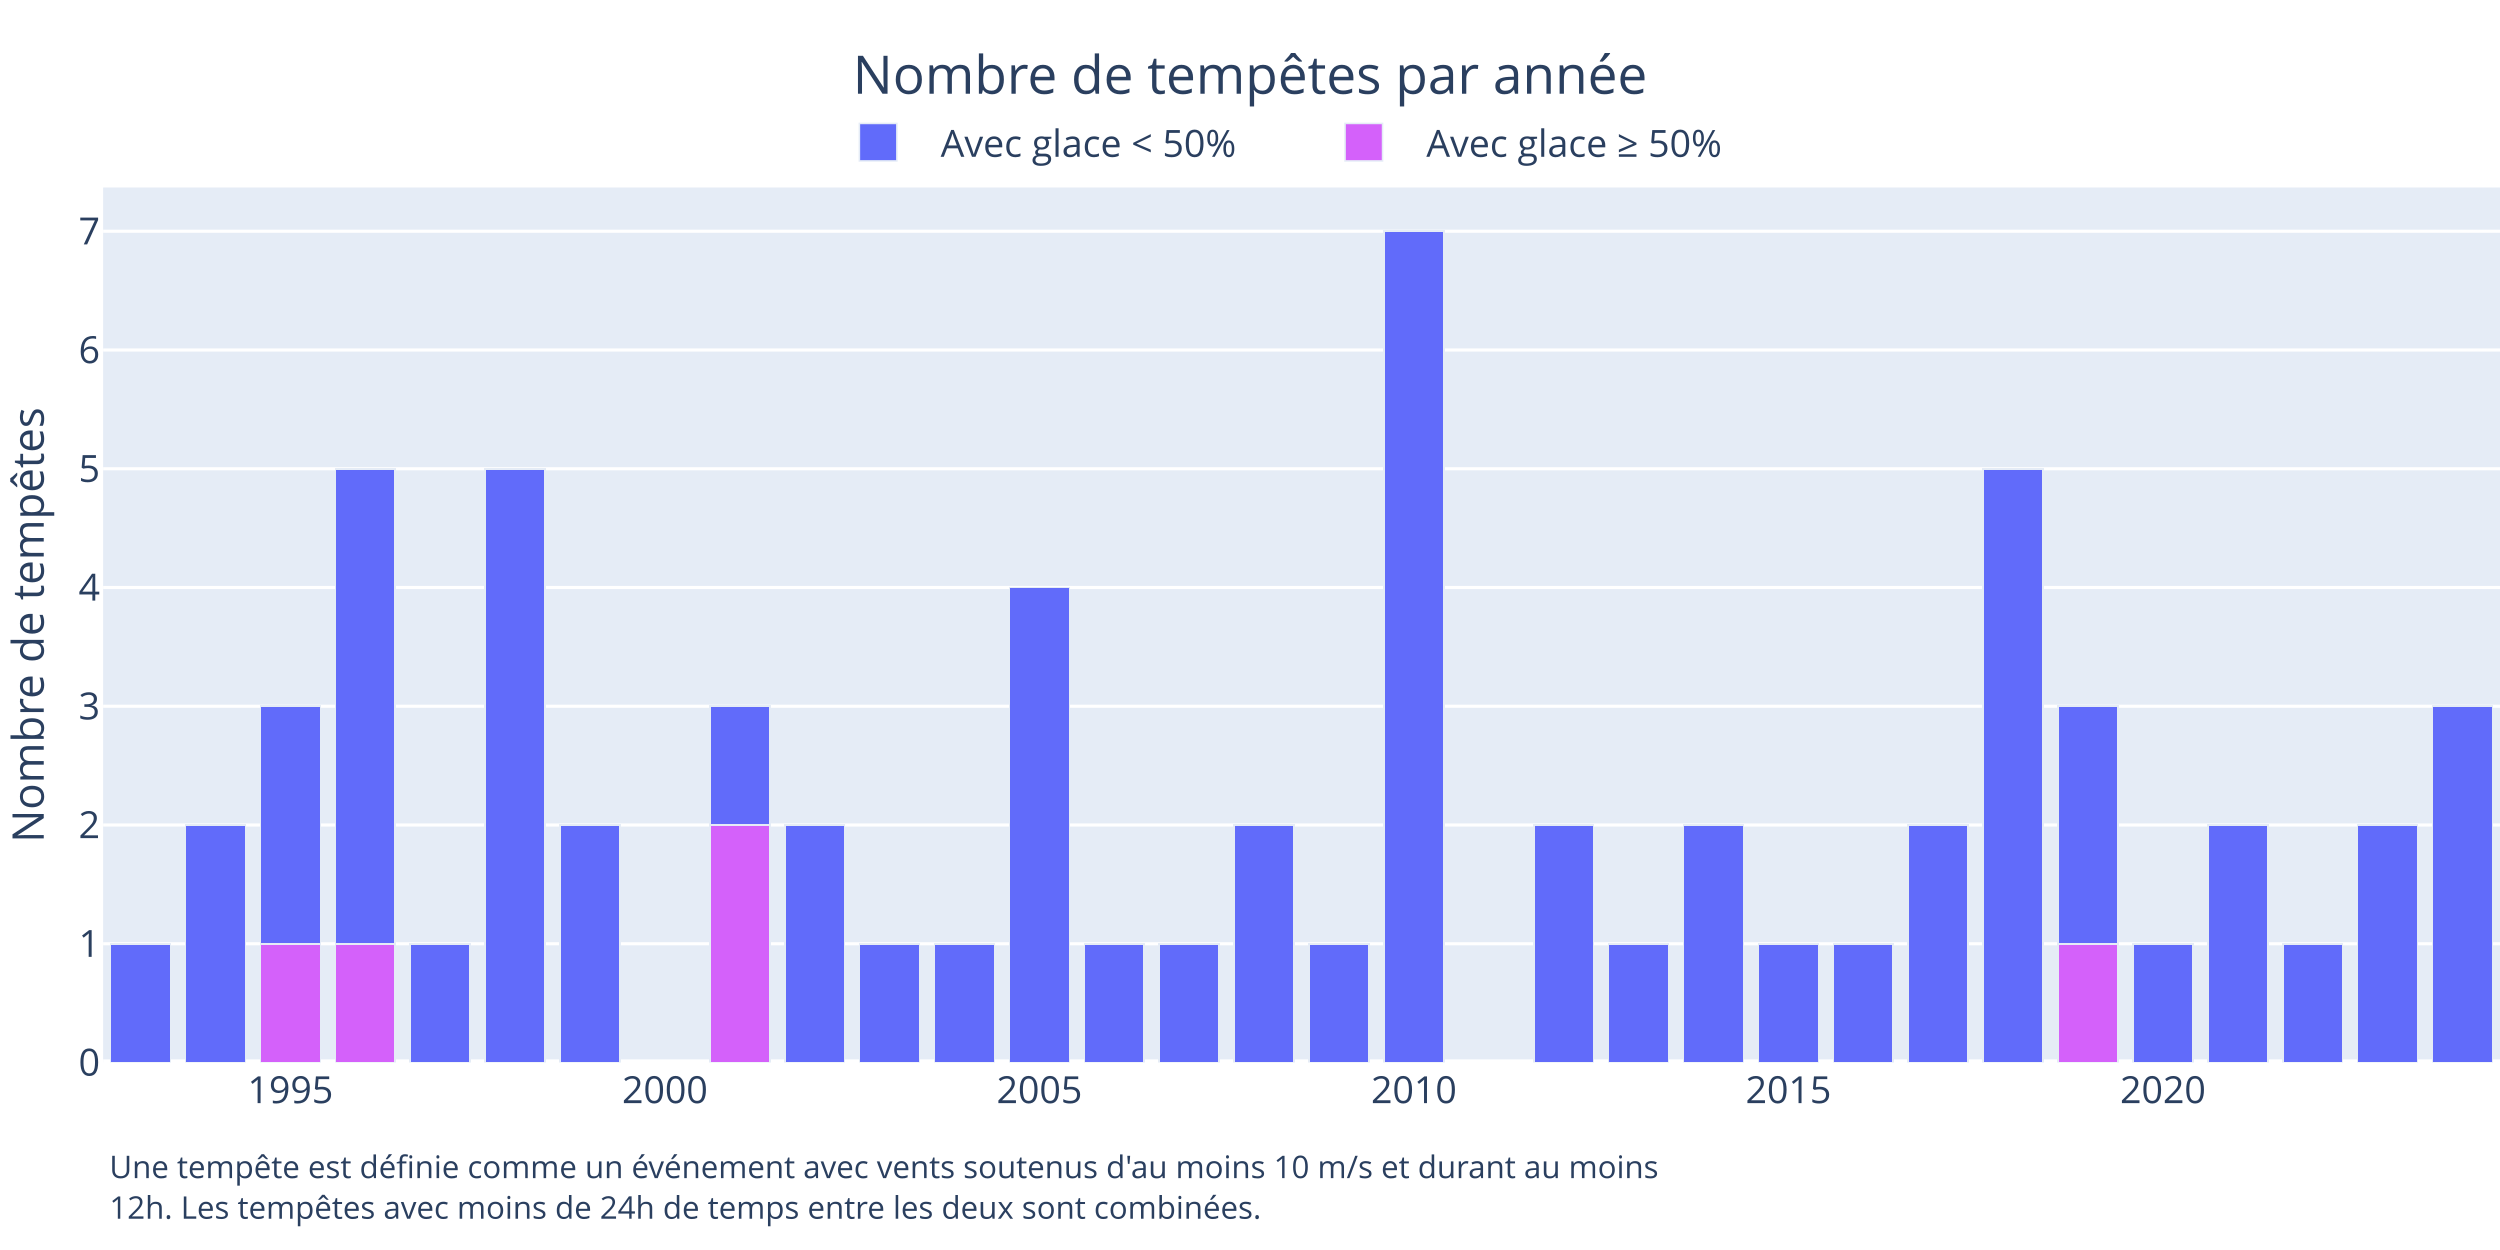
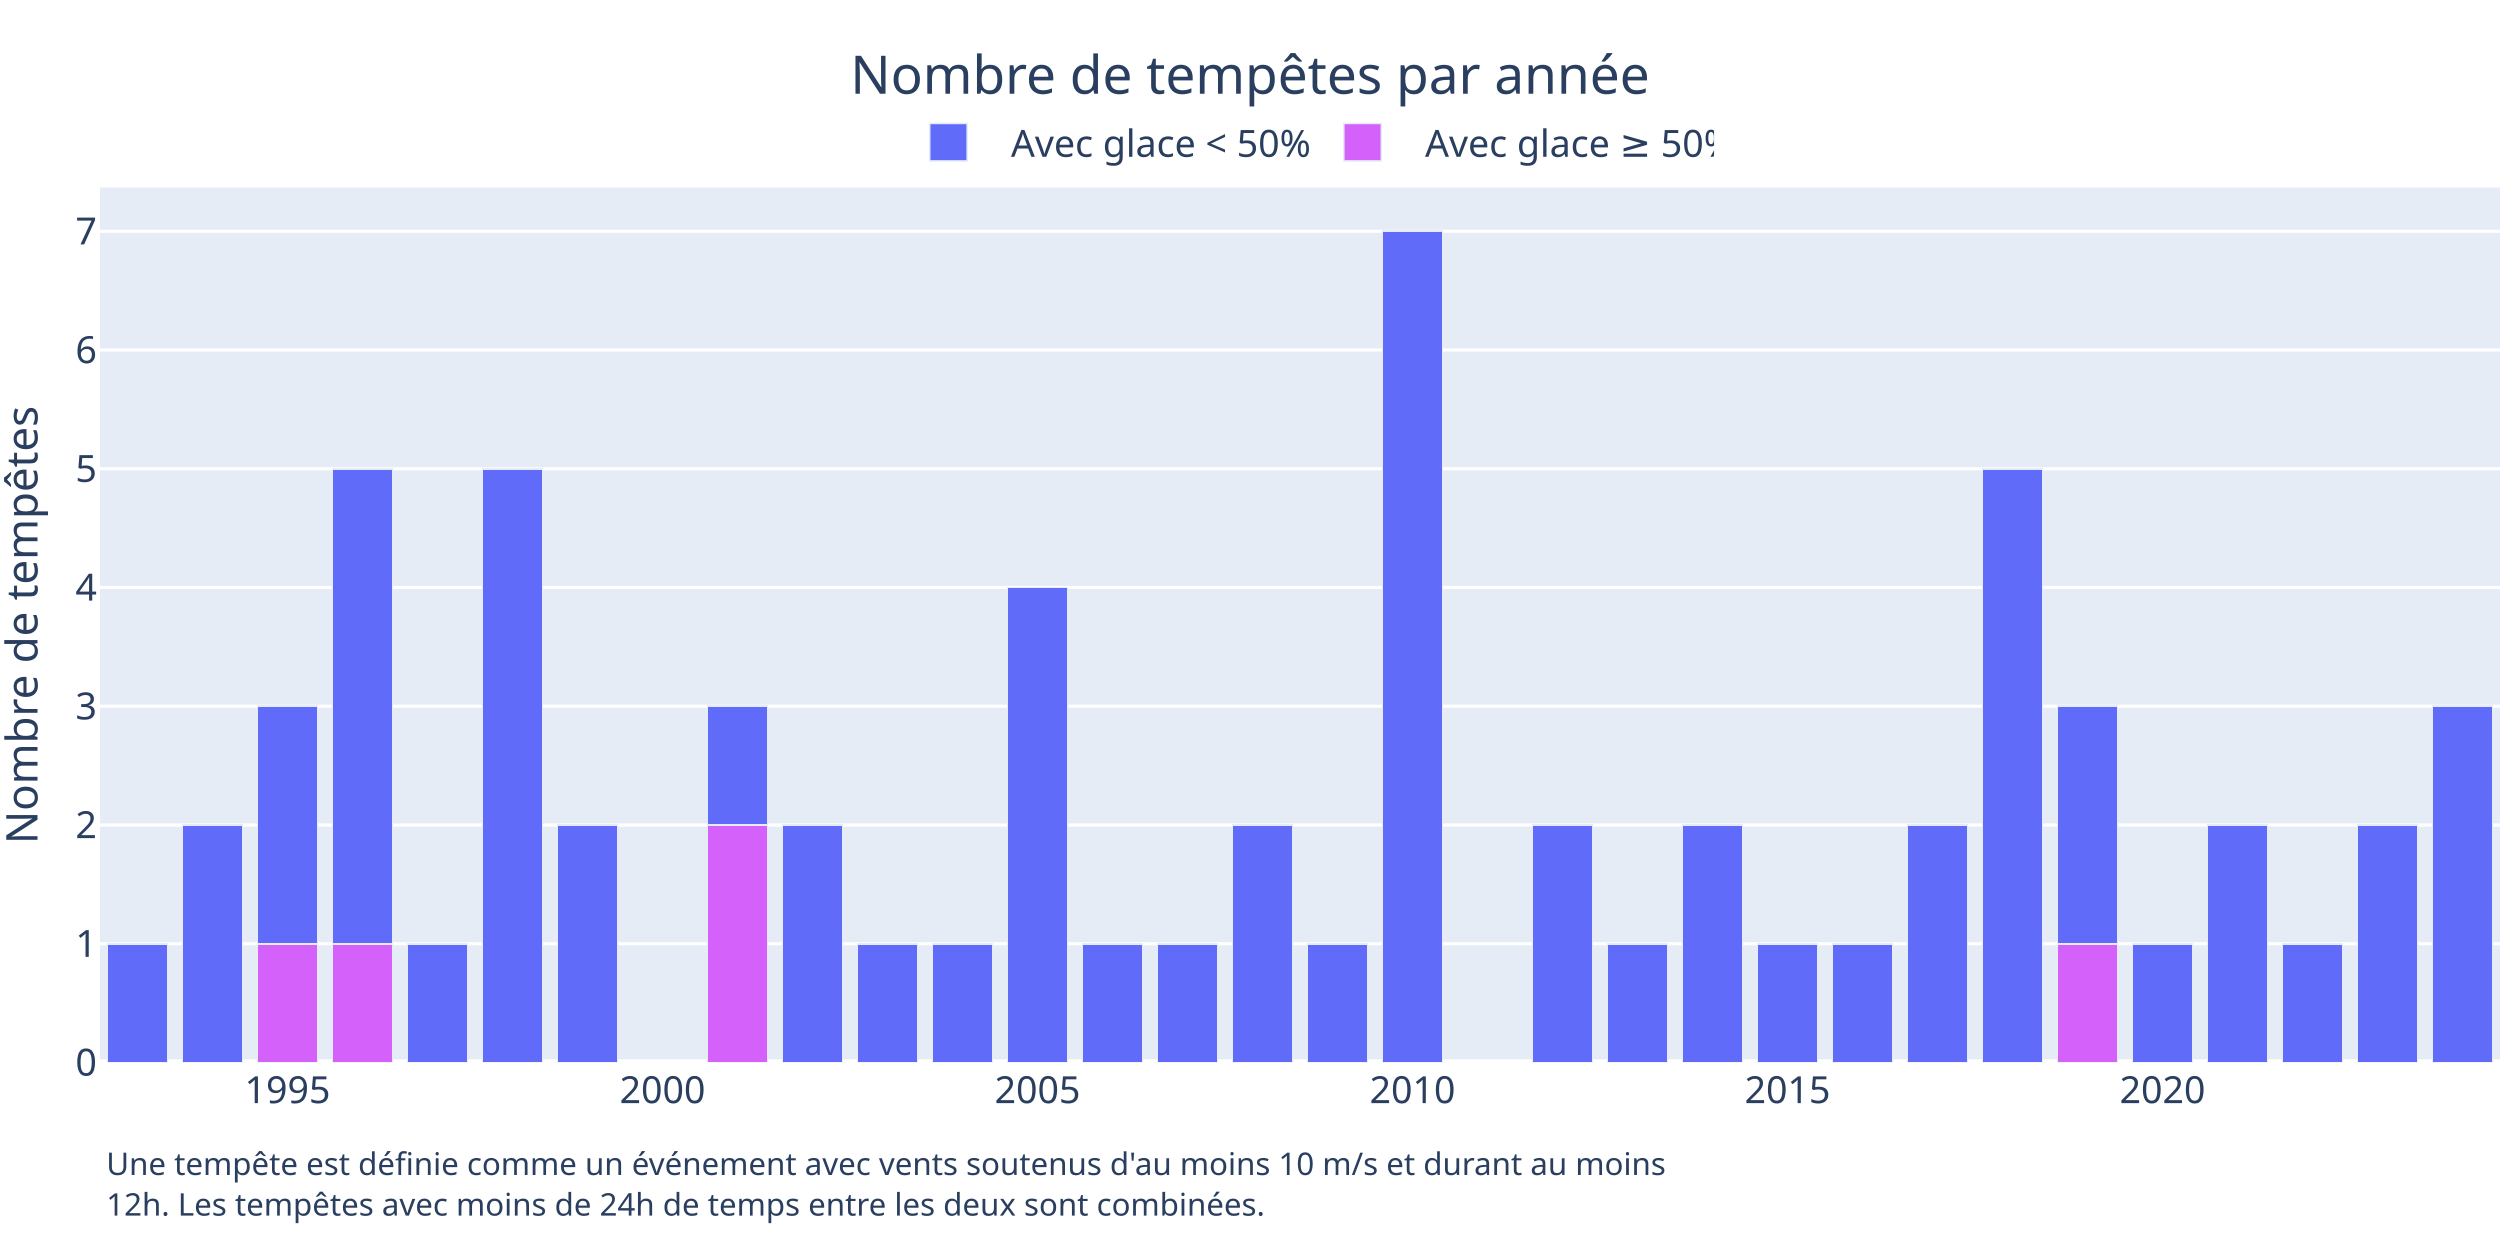
<svg xmlns="http://www.w3.org/2000/svg" class="main-svg" width="800" height="400" style="" viewBox="0 0 800 400">
  <rect x="0" y="0" width="800" height="400" style="fill: rgb(255, 255, 255); fill-opacity: 1;" />
-   <defs id="defs-7ff883">
+   <defs id="defs-2906d4">
    <g class="clips">
-       <clipPath id="clip7ff883xyplot" class="plotclip">
-         <rect width="767" height="280" />
+       <clipPath id="clip2906d4xyplot" class="plotclip">
+         <rect width="768" height="280" />
      </clipPath>
-       <clipPath class="axesclip" id="clip7ff883x">
-         <rect x="33" y="0" width="767" height="400" />
+       <clipPath class="axesclip" id="clip2906d4x">
+         <rect x="32" y="0" width="768" height="400" />
      </clipPath>
-       <clipPath class="axesclip" id="clip7ff883y">
+       <clipPath class="axesclip" id="clip2906d4y">
        <rect x="0" y="60" width="800" height="280" />
      </clipPath>
-       <clipPath class="axesclip" id="clip7ff883xy">
-         <rect x="33" y="60" width="767" height="280" />
+       <clipPath class="axesclip" id="clip2906d4xy">
+         <rect x="32" y="60" width="768" height="280" />
      </clipPath>
    </g>
    <g class="gradients" />
    <g class="patterns" />
  </defs>
  <g class="bglayer">
-     <rect class="bg" x="33" y="60" width="767" height="280" style="fill: rgb(229, 236, 246); fill-opacity: 1; stroke-width: 0;" />
+     <rect class="bg" x="32" y="60" width="768" height="280" style="fill: rgb(229, 236, 246); fill-opacity: 1; stroke-width: 0;" />
  </g>
  <g class="layer-below">
    <g class="imagelayer" />
    <g class="shapelayer" />
  </g>
  <g class="cartesianlayer">
    <g class="subplot xy">
      <g class="layer-subplot">
        <g class="shapelayer" />
        <g class="imagelayer" />
      </g>
      <g class="minor-gridlayer">
        <g class="x" />
        <g class="y" />
      </g>
      <g class="gridlayer">
        <g class="x" />
        <g class="y">
-           <path class="ygrid crisp" transform="translate(0,302)" d="M33,0h767" style="stroke: rgb(255, 255, 255); stroke-opacity: 1; stroke-width: 1px;" />
-           <path class="ygrid crisp" transform="translate(0,264)" d="M33,0h767" style="stroke: rgb(255, 255, 255); stroke-opacity: 1; stroke-width: 1px;" />
-           <path class="ygrid crisp" transform="translate(0,226)" d="M33,0h767" style="stroke: rgb(255, 255, 255); stroke-opacity: 1; stroke-width: 1px;" />
-           <path class="ygrid crisp" transform="translate(0,188)" d="M33,0h767" style="stroke: rgb(255, 255, 255); stroke-opacity: 1; stroke-width: 1px;" />
-           <path class="ygrid crisp" transform="translate(0,150)" d="M33,0h767" style="stroke: rgb(255, 255, 255); stroke-opacity: 1; stroke-width: 1px;" />
-           <path class="ygrid crisp" transform="translate(0,112)" d="M33,0h767" style="stroke: rgb(255, 255, 255); stroke-opacity: 1; stroke-width: 1px;" />
-           <path class="ygrid crisp" transform="translate(0,74)" d="M33,0h767" style="stroke: rgb(255, 255, 255); stroke-opacity: 1; stroke-width: 1px;" />
+           <path class="ygrid crisp" transform="translate(0,302)" d="M32,0h768" style="stroke: rgb(255, 255, 255); stroke-opacity: 1; stroke-width: 1px;" />
+           <path class="ygrid crisp" transform="translate(0,264)" d="M32,0h768" style="stroke: rgb(255, 255, 255); stroke-opacity: 1; stroke-width: 1px;" />
+           <path class="ygrid crisp" transform="translate(0,226)" d="M32,0h768" style="stroke: rgb(255, 255, 255); stroke-opacity: 1; stroke-width: 1px;" />
+           <path class="ygrid crisp" transform="translate(0,188)" d="M32,0h768" style="stroke: rgb(255, 255, 255); stroke-opacity: 1; stroke-width: 1px;" />
+           <path class="ygrid crisp" transform="translate(0,150)" d="M32,0h768" style="stroke: rgb(255, 255, 255); stroke-opacity: 1; stroke-width: 1px;" />
+           <path class="ygrid crisp" transform="translate(0,112)" d="M32,0h768" style="stroke: rgb(255, 255, 255); stroke-opacity: 1; stroke-width: 1px;" />
+           <path class="ygrid crisp" transform="translate(0,74)" d="M32,0h768" style="stroke: rgb(255, 255, 255); stroke-opacity: 1; stroke-width: 1px;" />
        </g>
      </g>
      <g class="zerolinelayer">
-         <path class="yzl zl crisp" transform="translate(0,340)" d="M33,0h767" style="stroke: rgb(255, 255, 255); stroke-opacity: 1; stroke-width: 2px;" />
+         <path class="yzl zl crisp" transform="translate(0,340)" d="M32,0h768" style="stroke: rgb(255, 255, 255); stroke-opacity: 1; stroke-width: 2px;" />
      </g>
      <g class="layer-between">
        <g class="shapelayer" />
        <g class="imagelayer" />
      </g>
      <path class="xlines-below" />
      <path class="ylines-below" />
      <g class="overlines-below" />
      <g class="xaxislayer-below" />
      <g class="yaxislayer-below" />
      <g class="overaxes-below" />
      <g class="overplot">
-         <g class="xy" transform="translate(33,60)" clip-path="url(#clip7ff883xyplot)">
+         <g class="xy" transform="translate(32,60)" clip-path="url(#clip2906d4xyplot)">
          <g class="barlayer mlayer">
            <g class="trace bars" shape-rendering="crispEdges" style="opacity: 1;">
              <g class="points">
                <g class="point">
-                   <path d="M50.33,280V242H69.51V280Z" style="vector-effect: none; opacity: 1; stroke-width: 0.5px; fill: rgb(212, 97, 250); fill-opacity: 1; stroke: rgb(229, 236, 246); stroke-opacity: 1;" />
-                 </g>
-                 <g class="point">
-                   <path d="M74.3,280V242H93.48V280Z" style="vector-effect: none; opacity: 1; stroke-width: 0.5px; fill: rgb(212, 97, 250); fill-opacity: 1; stroke: rgb(229, 236, 246); stroke-opacity: 1;" />
-                 </g>
-                 <g class="point">
-                   <path d="M194.15,280V204H213.32V280Z" style="vector-effect: none; opacity: 1; stroke-width: 0.5px; fill: rgb(212, 97, 250); fill-opacity: 1; stroke: rgb(229, 236, 246); stroke-opacity: 1;" />
-                 </g>
-                 <g class="point">
-                   <path d="M625.58,280V242H644.76V280Z" style="vector-effect: none; opacity: 1; stroke-width: 0.5px; fill: rgb(212, 97, 250); fill-opacity: 1; stroke: rgb(229, 236, 246); stroke-opacity: 1;" />
+                   <path d="M50.4,280V242H69.6V280Z" style="vector-effect: none; opacity: 1; stroke-width: 0.5px; fill: rgb(212, 97, 250); fill-opacity: 1; stroke: rgb(229, 236, 246); stroke-opacity: 1;" />
+                 </g>
+                 <g class="point">
+                   <path d="M74.4,280V242H93.6V280Z" style="vector-effect: none; opacity: 1; stroke-width: 0.5px; fill: rgb(212, 97, 250); fill-opacity: 1; stroke: rgb(229, 236, 246); stroke-opacity: 1;" />
+                 </g>
+                 <g class="point">
+                   <path d="M194.4,280V204H213.6V280Z" style="vector-effect: none; opacity: 1; stroke-width: 0.5px; fill: rgb(212, 97, 250); fill-opacity: 1; stroke: rgb(229, 236, 246); stroke-opacity: 1;" />
+                 </g>
+                 <g class="point">
+                   <path d="M626.4,280V242H645.6V280Z" style="vector-effect: none; opacity: 1; stroke-width: 0.5px; fill: rgb(212, 97, 250); fill-opacity: 1; stroke: rgb(229, 236, 246); stroke-opacity: 1;" />
                </g>
              </g>
            </g>
            <g class="trace bars" shape-rendering="crispEdges" style="opacity: 1;">
              <g class="points">
                <g class="point">
-                   <path d="M2.4,280V242H21.57V280Z" style="vector-effect: none; opacity: 1; stroke-width: 0.5px; fill: rgb(97, 107, 250); fill-opacity: 1; stroke: rgb(229, 236, 246); stroke-opacity: 1;" />
-                 </g>
-                 <g class="point">
-                   <path d="M26.37,280V204H45.54V280Z" style="vector-effect: none; opacity: 1; stroke-width: 0.5px; fill: rgb(97, 107, 250); fill-opacity: 1; stroke: rgb(229, 236, 246); stroke-opacity: 1;" />
-                 </g>
-                 <g class="point">
-                   <path d="M50.33,242V166H69.51V242Z" style="vector-effect: none; opacity: 1; stroke-width: 0.5px; fill: rgb(97, 107, 250); fill-opacity: 1; stroke: rgb(229, 236, 246); stroke-opacity: 1;" />
-                 </g>
-                 <g class="point">
-                   <path d="M74.3,242V90H93.48V242Z" style="vector-effect: none; opacity: 1; stroke-width: 0.5px; fill: rgb(97, 107, 250); fill-opacity: 1; stroke: rgb(229, 236, 246); stroke-opacity: 1;" />
-                 </g>
-                 <g class="point">
-                   <path d="M98.27,280V242H117.45V280Z" style="vector-effect: none; opacity: 1; stroke-width: 0.5px; fill: rgb(97, 107, 250); fill-opacity: 1; stroke: rgb(229, 236, 246); stroke-opacity: 1;" />
-                 </g>
-                 <g class="point">
-                   <path d="M122.24,280V90H141.42V280Z" style="vector-effect: none; opacity: 1; stroke-width: 0.5px; fill: rgb(97, 107, 250); fill-opacity: 1; stroke: rgb(229, 236, 246); stroke-opacity: 1;" />
-                 </g>
-                 <g class="point">
-                   <path d="M146.21,280V204H165.38V280Z" style="vector-effect: none; opacity: 1; stroke-width: 0.5px; fill: rgb(97, 107, 250); fill-opacity: 1; stroke: rgb(229, 236, 246); stroke-opacity: 1;" />
-                 </g>
-                 <g class="point">
-                   <path d="M194.15,204V166H213.32V204Z" style="vector-effect: none; opacity: 1; stroke-width: 0.5px; fill: rgb(97, 107, 250); fill-opacity: 1; stroke: rgb(229, 236, 246); stroke-opacity: 1;" />
-                 </g>
-                 <g class="point">
-                   <path d="M218.12,280V204H237.29V280Z" style="vector-effect: none; opacity: 1; stroke-width: 0.5px; fill: rgb(97, 107, 250); fill-opacity: 1; stroke: rgb(229, 236, 246); stroke-opacity: 1;" />
-                 </g>
-                 <g class="point">
-                   <path d="M242.08,280V242H261.26V280Z" style="vector-effect: none; opacity: 1; stroke-width: 0.5px; fill: rgb(97, 107, 250); fill-opacity: 1; stroke: rgb(229, 236, 246); stroke-opacity: 1;" />
-                 </g>
-                 <g class="point">
-                   <path d="M266.05,280V242H285.23V280Z" style="vector-effect: none; opacity: 1; stroke-width: 0.5px; fill: rgb(97, 107, 250); fill-opacity: 1; stroke: rgb(229, 236, 246); stroke-opacity: 1;" />
-                 </g>
-                 <g class="point">
-                   <path d="M290.02,280V128H309.2V280Z" style="vector-effect: none; opacity: 1; stroke-width: 0.5px; fill: rgb(97, 107, 250); fill-opacity: 1; stroke: rgb(229, 236, 246); stroke-opacity: 1;" />
-                 </g>
-                 <g class="point">
-                   <path d="M313.99,280V242H333.17V280Z" style="vector-effect: none; opacity: 1; stroke-width: 0.5px; fill: rgb(97, 107, 250); fill-opacity: 1; stroke: rgb(229, 236, 246); stroke-opacity: 1;" />
-                 </g>
-                 <g class="point">
-                   <path d="M337.96,280V242H357.13V280Z" style="vector-effect: none; opacity: 1; stroke-width: 0.5px; fill: rgb(97, 107, 250); fill-opacity: 1; stroke: rgb(229, 236, 246); stroke-opacity: 1;" />
-                 </g>
-                 <g class="point">
-                   <path d="M361.93,280V204H381.1V280Z" style="vector-effect: none; opacity: 1; stroke-width: 0.5px; fill: rgb(97, 107, 250); fill-opacity: 1; stroke: rgb(229, 236, 246); stroke-opacity: 1;" />
-                 </g>
-                 <g class="point">
-                   <path d="M385.9,280V242H405.07V280Z" style="vector-effect: none; opacity: 1; stroke-width: 0.5px; fill: rgb(97, 107, 250); fill-opacity: 1; stroke: rgb(229, 236, 246); stroke-opacity: 1;" />
-                 </g>
-                 <g class="point">
-                   <path d="M409.87,280V14H429.04V280Z" style="vector-effect: none; opacity: 1; stroke-width: 0.5px; fill: rgb(97, 107, 250); fill-opacity: 1; stroke: rgb(229, 236, 246); stroke-opacity: 1;" />
-                 </g>
-                 <g class="point">
-                   <path d="M457.8,280V204H476.98V280Z" style="vector-effect: none; opacity: 1; stroke-width: 0.5px; fill: rgb(97, 107, 250); fill-opacity: 1; stroke: rgb(229, 236, 246); stroke-opacity: 1;" />
-                 </g>
-                 <g class="point">
-                   <path d="M481.77,280V242H500.95V280Z" style="vector-effect: none; opacity: 1; stroke-width: 0.5px; fill: rgb(97, 107, 250); fill-opacity: 1; stroke: rgb(229, 236, 246); stroke-opacity: 1;" />
-                 </g>
-                 <g class="point">
-                   <path d="M505.74,280V204H524.92V280Z" style="vector-effect: none; opacity: 1; stroke-width: 0.5px; fill: rgb(97, 107, 250); fill-opacity: 1; stroke: rgb(229, 236, 246); stroke-opacity: 1;" />
-                 </g>
-                 <g class="point">
-                   <path d="M529.71,280V242H548.88V280Z" style="vector-effect: none; opacity: 1; stroke-width: 0.5px; fill: rgb(97, 107, 250); fill-opacity: 1; stroke: rgb(229, 236, 246); stroke-opacity: 1;" />
-                 </g>
-                 <g class="point">
-                   <path d="M553.68,280V242H572.85V280Z" style="vector-effect: none; opacity: 1; stroke-width: 0.5px; fill: rgb(97, 107, 250); fill-opacity: 1; stroke: rgb(229, 236, 246); stroke-opacity: 1;" />
-                 </g>
-                 <g class="point">
-                   <path d="M577.65,280V204H596.82V280Z" style="vector-effect: none; opacity: 1; stroke-width: 0.5px; fill: rgb(97, 107, 250); fill-opacity: 1; stroke: rgb(229, 236, 246); stroke-opacity: 1;" />
-                 </g>
-                 <g class="point">
-                   <path d="M601.62,280V90H620.79V280Z" style="vector-effect: none; opacity: 1; stroke-width: 0.5px; fill: rgb(97, 107, 250); fill-opacity: 1; stroke: rgb(229, 236, 246); stroke-opacity: 1;" />
-                 </g>
-                 <g class="point">
-                   <path d="M625.58,242V166H644.76V242Z" style="vector-effect: none; opacity: 1; stroke-width: 0.5px; fill: rgb(97, 107, 250); fill-opacity: 1; stroke: rgb(229, 236, 246); stroke-opacity: 1;" />
-                 </g>
-                 <g class="point">
-                   <path d="M649.55,280V242H668.73V280Z" style="vector-effect: none; opacity: 1; stroke-width: 0.5px; fill: rgb(97, 107, 250); fill-opacity: 1; stroke: rgb(229, 236, 246); stroke-opacity: 1;" />
-                 </g>
-                 <g class="point">
-                   <path d="M673.52,280V204H692.7V280Z" style="vector-effect: none; opacity: 1; stroke-width: 0.5px; fill: rgb(97, 107, 250); fill-opacity: 1; stroke: rgb(229, 236, 246); stroke-opacity: 1;" />
-                 </g>
-                 <g class="point">
-                   <path d="M697.49,280V242H716.67V280Z" style="vector-effect: none; opacity: 1; stroke-width: 0.5px; fill: rgb(97, 107, 250); fill-opacity: 1; stroke: rgb(229, 236, 246); stroke-opacity: 1;" />
-                 </g>
-                 <g class="point">
-                   <path d="M721.46,280V204H740.63V280Z" style="vector-effect: none; opacity: 1; stroke-width: 0.5px; fill: rgb(97, 107, 250); fill-opacity: 1; stroke: rgb(229, 236, 246); stroke-opacity: 1;" />
-                 </g>
-                 <g class="point">
-                   <path d="M745.43,280V166H764.6V280Z" style="vector-effect: none; opacity: 1; stroke-width: 0.5px; fill: rgb(97, 107, 250); fill-opacity: 1; stroke: rgb(229, 236, 246); stroke-opacity: 1;" />
+                   <path d="M2.4,280V242H21.6V280Z" style="vector-effect: none; opacity: 1; stroke-width: 0.5px; fill: rgb(97, 107, 250); fill-opacity: 1; stroke: rgb(229, 236, 246); stroke-opacity: 1;" />
+                 </g>
+                 <g class="point">
+                   <path d="M26.4,280V204H45.6V280Z" style="vector-effect: none; opacity: 1; stroke-width: 0.5px; fill: rgb(97, 107, 250); fill-opacity: 1; stroke: rgb(229, 236, 246); stroke-opacity: 1;" />
+                 </g>
+                 <g class="point">
+                   <path d="M50.4,242V166H69.6V242Z" style="vector-effect: none; opacity: 1; stroke-width: 0.5px; fill: rgb(97, 107, 250); fill-opacity: 1; stroke: rgb(229, 236, 246); stroke-opacity: 1;" />
+                 </g>
+                 <g class="point">
+                   <path d="M74.4,242V90H93.6V242Z" style="vector-effect: none; opacity: 1; stroke-width: 0.5px; fill: rgb(97, 107, 250); fill-opacity: 1; stroke: rgb(229, 236, 246); stroke-opacity: 1;" />
+                 </g>
+                 <g class="point">
+                   <path d="M98.4,280V242H117.6V280Z" style="vector-effect: none; opacity: 1; stroke-width: 0.5px; fill: rgb(97, 107, 250); fill-opacity: 1; stroke: rgb(229, 236, 246); stroke-opacity: 1;" />
+                 </g>
+                 <g class="point">
+                   <path d="M122.4,280V90H141.6V280Z" style="vector-effect: none; opacity: 1; stroke-width: 0.5px; fill: rgb(97, 107, 250); fill-opacity: 1; stroke: rgb(229, 236, 246); stroke-opacity: 1;" />
+                 </g>
+                 <g class="point">
+                   <path d="M146.4,280V204H165.6V280Z" style="vector-effect: none; opacity: 1; stroke-width: 0.5px; fill: rgb(97, 107, 250); fill-opacity: 1; stroke: rgb(229, 236, 246); stroke-opacity: 1;" />
+                 </g>
+                 <g class="point">
+                   <path d="M194.4,204V166H213.6V204Z" style="vector-effect: none; opacity: 1; stroke-width: 0.5px; fill: rgb(97, 107, 250); fill-opacity: 1; stroke: rgb(229, 236, 246); stroke-opacity: 1;" />
+                 </g>
+                 <g class="point">
+                   <path d="M218.4,280V204H237.6V280Z" style="vector-effect: none; opacity: 1; stroke-width: 0.5px; fill: rgb(97, 107, 250); fill-opacity: 1; stroke: rgb(229, 236, 246); stroke-opacity: 1;" />
+                 </g>
+                 <g class="point">
+                   <path d="M242.4,280V242H261.6V280Z" style="vector-effect: none; opacity: 1; stroke-width: 0.5px; fill: rgb(97, 107, 250); fill-opacity: 1; stroke: rgb(229, 236, 246); stroke-opacity: 1;" />
+                 </g>
+                 <g class="point">
+                   <path d="M266.4,280V242H285.6V280Z" style="vector-effect: none; opacity: 1; stroke-width: 0.5px; fill: rgb(97, 107, 250); fill-opacity: 1; stroke: rgb(229, 236, 246); stroke-opacity: 1;" />
+                 </g>
+                 <g class="point">
+                   <path d="M290.4,280V128H309.6V280Z" style="vector-effect: none; opacity: 1; stroke-width: 0.5px; fill: rgb(97, 107, 250); fill-opacity: 1; stroke: rgb(229, 236, 246); stroke-opacity: 1;" />
+                 </g>
+                 <g class="point">
+                   <path d="M314.4,280V242H333.6V280Z" style="vector-effect: none; opacity: 1; stroke-width: 0.5px; fill: rgb(97, 107, 250); fill-opacity: 1; stroke: rgb(229, 236, 246); stroke-opacity: 1;" />
+                 </g>
+                 <g class="point">
+                   <path d="M338.4,280V242H357.6V280Z" style="vector-effect: none; opacity: 1; stroke-width: 0.5px; fill: rgb(97, 107, 250); fill-opacity: 1; stroke: rgb(229, 236, 246); stroke-opacity: 1;" />
+                 </g>
+                 <g class="point">
+                   <path d="M362.4,280V204H381.6V280Z" style="vector-effect: none; opacity: 1; stroke-width: 0.5px; fill: rgb(97, 107, 250); fill-opacity: 1; stroke: rgb(229, 236, 246); stroke-opacity: 1;" />
+                 </g>
+                 <g class="point">
+                   <path d="M386.4,280V242H405.6V280Z" style="vector-effect: none; opacity: 1; stroke-width: 0.5px; fill: rgb(97, 107, 250); fill-opacity: 1; stroke: rgb(229, 236, 246); stroke-opacity: 1;" />
+                 </g>
+                 <g class="point">
+                   <path d="M410.4,280V14H429.6V280Z" style="vector-effect: none; opacity: 1; stroke-width: 0.5px; fill: rgb(97, 107, 250); fill-opacity: 1; stroke: rgb(229, 236, 246); stroke-opacity: 1;" />
+                 </g>
+                 <g class="point">
+                   <path d="M458.4,280V204H477.6V280Z" style="vector-effect: none; opacity: 1; stroke-width: 0.5px; fill: rgb(97, 107, 250); fill-opacity: 1; stroke: rgb(229, 236, 246); stroke-opacity: 1;" />
+                 </g>
+                 <g class="point">
+                   <path d="M482.4,280V242H501.6V280Z" style="vector-effect: none; opacity: 1; stroke-width: 0.5px; fill: rgb(97, 107, 250); fill-opacity: 1; stroke: rgb(229, 236, 246); stroke-opacity: 1;" />
+                 </g>
+                 <g class="point">
+                   <path d="M506.4,280V204H525.6V280Z" style="vector-effect: none; opacity: 1; stroke-width: 0.5px; fill: rgb(97, 107, 250); fill-opacity: 1; stroke: rgb(229, 236, 246); stroke-opacity: 1;" />
+                 </g>
+                 <g class="point">
+                   <path d="M530.4,280V242H549.6V280Z" style="vector-effect: none; opacity: 1; stroke-width: 0.5px; fill: rgb(97, 107, 250); fill-opacity: 1; stroke: rgb(229, 236, 246); stroke-opacity: 1;" />
+                 </g>
+                 <g class="point">
+                   <path d="M554.4,280V242H573.6V280Z" style="vector-effect: none; opacity: 1; stroke-width: 0.5px; fill: rgb(97, 107, 250); fill-opacity: 1; stroke: rgb(229, 236, 246); stroke-opacity: 1;" />
+                 </g>
+                 <g class="point">
+                   <path d="M578.4,280V204H597.6V280Z" style="vector-effect: none; opacity: 1; stroke-width: 0.5px; fill: rgb(97, 107, 250); fill-opacity: 1; stroke: rgb(229, 236, 246); stroke-opacity: 1;" />
+                 </g>
+                 <g class="point">
+                   <path d="M602.4,280V90H621.6V280Z" style="vector-effect: none; opacity: 1; stroke-width: 0.5px; fill: rgb(97, 107, 250); fill-opacity: 1; stroke: rgb(229, 236, 246); stroke-opacity: 1;" />
+                 </g>
+                 <g class="point">
+                   <path d="M626.4,242V166H645.6V242Z" style="vector-effect: none; opacity: 1; stroke-width: 0.5px; fill: rgb(97, 107, 250); fill-opacity: 1; stroke: rgb(229, 236, 246); stroke-opacity: 1;" />
+                 </g>
+                 <g class="point">
+                   <path d="M650.4,280V242H669.6V280Z" style="vector-effect: none; opacity: 1; stroke-width: 0.5px; fill: rgb(97, 107, 250); fill-opacity: 1; stroke: rgb(229, 236, 246); stroke-opacity: 1;" />
+                 </g>
+                 <g class="point">
+                   <path d="M674.4,280V204H693.6V280Z" style="vector-effect: none; opacity: 1; stroke-width: 0.5px; fill: rgb(97, 107, 250); fill-opacity: 1; stroke: rgb(229, 236, 246); stroke-opacity: 1;" />
+                 </g>
+                 <g class="point">
+                   <path d="M698.4,280V242H717.6V280Z" style="vector-effect: none; opacity: 1; stroke-width: 0.5px; fill: rgb(97, 107, 250); fill-opacity: 1; stroke: rgb(229, 236, 246); stroke-opacity: 1;" />
+                 </g>
+                 <g class="point">
+                   <path d="M722.4,280V204H741.6V280Z" style="vector-effect: none; opacity: 1; stroke-width: 0.5px; fill: rgb(97, 107, 250); fill-opacity: 1; stroke: rgb(229, 236, 246); stroke-opacity: 1;" />
+                 </g>
+                 <g class="point">
+                   <path d="M746.4,280V166H765.6V280Z" style="vector-effect: none; opacity: 1; stroke-width: 0.5px; fill: rgb(97, 107, 250); fill-opacity: 1; stroke: rgb(229, 236, 246); stroke-opacity: 1;" />
                </g>
              </g>
            </g>
          </g>
        </g>
      </g>
      <g class="zerolinelayer-above" />
      <path class="xlines-above crisp" d="M0,0" style="fill: none;" />
      <path class="ylines-above crisp" d="M0,0" style="fill: none;" />
      <g class="overlines-above" />
      <g class="xaxislayer-above">
        <g class="xtick">
-           <text text-anchor="middle" x="0" y="353" transform="translate(92.92,0)" style="font-family: 'Open Sans', verdana, arial, sans-serif; font-size: 12px; fill: rgb(42, 63, 95); fill-opacity: 1; white-space: pre;">1995</text>
-         </g>
-         <g class="xtick">
-           <text text-anchor="middle" x="0" y="353" style="font-family: 'Open Sans', verdana, arial, sans-serif; font-size: 12px; fill: rgb(42, 63, 95); fill-opacity: 1; white-space: pre;" transform="translate(212.77,0)">2000</text>
-         </g>
-         <g class="xtick">
-           <text text-anchor="middle" x="0" y="353" style="font-family: 'Open Sans', verdana, arial, sans-serif; font-size: 12px; fill: rgb(42, 63, 95); fill-opacity: 1; white-space: pre;" transform="translate(332.61,0)">2005</text>
-         </g>
-         <g class="xtick">
-           <text text-anchor="middle" x="0" y="353" style="font-family: 'Open Sans', verdana, arial, sans-serif; font-size: 12px; fill: rgb(42, 63, 95); fill-opacity: 1; white-space: pre;" transform="translate(452.45,0)">2010</text>
-         </g>
-         <g class="xtick">
-           <text text-anchor="middle" x="0" y="353" style="font-family: 'Open Sans', verdana, arial, sans-serif; font-size: 12px; fill: rgb(42, 63, 95); fill-opacity: 1; white-space: pre;" transform="translate(572.3,0)">2015</text>
-         </g>
-         <g class="xtick">
-           <text text-anchor="middle" x="0" y="353" style="font-family: 'Open Sans', verdana, arial, sans-serif; font-size: 12px; fill: rgb(42, 63, 95); fill-opacity: 1; white-space: pre;" transform="translate(692.14,0)">2020</text>
+           <text text-anchor="middle" x="0" y="353" transform="translate(92,0)" style="font-family: 'Playfair Display'; font-size: 12px; fill: rgb(42, 63, 95); fill-opacity: 1; white-space: pre;">1995</text>
+         </g>
+         <g class="xtick">
+           <text text-anchor="middle" x="0" y="353" style="font-family: 'Playfair Display'; font-size: 12px; fill: rgb(42, 63, 95); fill-opacity: 1; white-space: pre;" transform="translate(212,0)">2000</text>
+         </g>
+         <g class="xtick">
+           <text text-anchor="middle" x="0" y="353" style="font-family: 'Playfair Display'; font-size: 12px; fill: rgb(42, 63, 95); fill-opacity: 1; white-space: pre;" transform="translate(332,0)">2005</text>
+         </g>
+         <g class="xtick">
+           <text text-anchor="middle" x="0" y="353" style="font-family: 'Playfair Display'; font-size: 12px; fill: rgb(42, 63, 95); fill-opacity: 1; white-space: pre;" transform="translate(452,0)">2010</text>
+         </g>
+         <g class="xtick">
+           <text text-anchor="middle" x="0" y="353" style="font-family: 'Playfair Display'; font-size: 12px; fill: rgb(42, 63, 95); fill-opacity: 1; white-space: pre;" transform="translate(572,0)">2015</text>
+         </g>
+         <g class="xtick">
+           <text text-anchor="middle" x="0" y="353" style="font-family: 'Playfair Display'; font-size: 12px; fill: rgb(42, 63, 95); fill-opacity: 1; white-space: pre;" transform="translate(692,0)">2020</text>
        </g>
      </g>
      <g class="yaxislayer-above">
        <g class="ytick">
-           <text text-anchor="end" x="32" y="4.2" transform="translate(0,340)" style="font-family: 'Open Sans', verdana, arial, sans-serif; font-size: 12px; fill: rgb(42, 63, 95); fill-opacity: 1; white-space: pre;">0</text>
-         </g>
-         <g class="ytick">
-           <text text-anchor="end" x="32" y="4.2" style="font-family: 'Open Sans', verdana, arial, sans-serif; font-size: 12px; fill: rgb(42, 63, 95); fill-opacity: 1; white-space: pre;" transform="translate(0,302)">1</text>
-         </g>
-         <g class="ytick">
-           <text text-anchor="end" x="32" y="4.2" style="font-family: 'Open Sans', verdana, arial, sans-serif; font-size: 12px; fill: rgb(42, 63, 95); fill-opacity: 1; white-space: pre;" transform="translate(0,264)">2</text>
-         </g>
-         <g class="ytick">
-           <text text-anchor="end" x="32" y="4.2" style="font-family: 'Open Sans', verdana, arial, sans-serif; font-size: 12px; fill: rgb(42, 63, 95); fill-opacity: 1; white-space: pre;" transform="translate(0,226)">3</text>
-         </g>
-         <g class="ytick">
-           <text text-anchor="end" x="32" y="4.2" style="font-family: 'Open Sans', verdana, arial, sans-serif; font-size: 12px; fill: rgb(42, 63, 95); fill-opacity: 1; white-space: pre;" transform="translate(0,188)">4</text>
-         </g>
-         <g class="ytick">
-           <text text-anchor="end" x="32" y="4.2" style="font-family: 'Open Sans', verdana, arial, sans-serif; font-size: 12px; fill: rgb(42, 63, 95); fill-opacity: 1; white-space: pre;" transform="translate(0,150)">5</text>
-         </g>
-         <g class="ytick">
-           <text text-anchor="end" x="32" y="4.2" style="font-family: 'Open Sans', verdana, arial, sans-serif; font-size: 12px; fill: rgb(42, 63, 95); fill-opacity: 1; white-space: pre;" transform="translate(0,112)">6</text>
-         </g>
-         <g class="ytick">
-           <text text-anchor="end" x="32" y="4.2" style="font-family: 'Open Sans', verdana, arial, sans-serif; font-size: 12px; fill: rgb(42, 63, 95); fill-opacity: 1; white-space: pre;" transform="translate(0,74)">7</text>
+           <text text-anchor="end" x="31" y="4.2" transform="translate(0,340)" style="font-family: 'Playfair Display'; font-size: 12px; fill: rgb(42, 63, 95); fill-opacity: 1; white-space: pre;">0</text>
+         </g>
+         <g class="ytick">
+           <text text-anchor="end" x="31" y="4.2" style="font-family: 'Playfair Display'; font-size: 12px; fill: rgb(42, 63, 95); fill-opacity: 1; white-space: pre;" transform="translate(0,302)">1</text>
+         </g>
+         <g class="ytick">
+           <text text-anchor="end" x="31" y="4.2" style="font-family: 'Playfair Display'; font-size: 12px; fill: rgb(42, 63, 95); fill-opacity: 1; white-space: pre;" transform="translate(0,264)">2</text>
+         </g>
+         <g class="ytick">
+           <text text-anchor="end" x="31" y="4.2" style="font-family: 'Playfair Display'; font-size: 12px; fill: rgb(42, 63, 95); fill-opacity: 1; white-space: pre;" transform="translate(0,226)">3</text>
+         </g>
+         <g class="ytick">
+           <text text-anchor="end" x="31" y="4.2" style="font-family: 'Playfair Display'; font-size: 12px; fill: rgb(42, 63, 95); fill-opacity: 1; white-space: pre;" transform="translate(0,188)">4</text>
+         </g>
+         <g class="ytick">
+           <text text-anchor="end" x="31" y="4.2" style="font-family: 'Playfair Display'; font-size: 12px; fill: rgb(42, 63, 95); fill-opacity: 1; white-space: pre;" transform="translate(0,150)">5</text>
+         </g>
+         <g class="ytick">
+           <text text-anchor="end" x="31" y="4.2" style="font-family: 'Playfair Display'; font-size: 12px; fill: rgb(42, 63, 95); fill-opacity: 1; white-space: pre;" transform="translate(0,112)">6</text>
+         </g>
+         <g class="ytick">
+           <text text-anchor="end" x="31" y="4.2" style="font-family: 'Playfair Display'; font-size: 12px; fill: rgb(42, 63, 95); fill-opacity: 1; white-space: pre;" transform="translate(0,74)">7</text>
        </g>
      </g>
      <g class="overaxes-above" />
    </g>
  </g>
  <g class="polarlayer" />
  <g class="smithlayer" />
  <g class="ternarylayer" />
  <g class="geolayer" />
  <g class="funnelarealayer" />
  <g class="pielayer" />
  <g class="iciclelayer" />
  <g class="treemaplayer" />
  <g class="sunburstlayer" />
  <g class="glimages" />
-   <defs id="topdefs-7ff883">
+   <defs id="topdefs-2906d4">
    <g class="clips" />
-     <clipPath id="legend7ff883">
-       <rect width="311" height="29" x="0" y="0" />
+     <clipPath id="legend2906d4">
+       <rect width="265" height="29" x="0" y="0" />
    </clipPath>
  </defs>
  <g class="layer-above">
    <g class="imagelayer" />
    <g class="shapelayer" />
  </g>
  <g class="infolayer">
-     <g class="legend" pointer-events="all" transform="translate(261,31)">
-       <rect class="bg" shape-rendering="crispEdges" style="stroke: rgb(68, 68, 68); stroke-opacity: 1; fill: rgb(255, 255, 255); fill-opacity: 1; stroke-width: 0px;" width="311" height="29" x="0" y="0" />
-       <g class="scrollbox" transform="" clip-path="url(#legend7ff883)">
+     <g class="legend" pointer-events="all" transform="translate(283.5,31)">
+       <rect class="bg" shape-rendering="crispEdges" style="stroke: rgb(68, 68, 68); stroke-opacity: 1; fill: rgb(255, 255, 255); fill-opacity: 1; stroke-width: 0px;" width="265" height="29" x="0" y="0" />
+       <g class="scrollbox" transform="" clip-path="url(#legend2906d4)">
        <g class="groups">
          <g class="traces" transform="translate(0,14.5)" style="opacity: 1;">
-             <text class="legendtext" text-anchor="start" x="40" y="4.68" style="font-family: 'Open Sans', verdana, arial, sans-serif; font-size: 12px; fill: rgb(42, 63, 95); fill-opacity: 1; white-space: pre;">Avec glace &lt; 50%</text>
+             <text class="legendtext" text-anchor="start" x="40" y="4.68" style="font-family: 'Playfair Display'; font-size: 12px; fill: rgb(42, 63, 95); fill-opacity: 1; white-space: pre;">Avec glace &lt; 50%</text>
            <g class="layers" style="opacity: 1;">
              <g class="legendfill" />
              <g class="legendlines" />
              <g class="legendsymbols">
                <g class="legendpoints">
                  <path class="legendundefined" d="M6,6H-6V-6H6Z" transform="translate(20,0)" style="stroke-width: 0.5px; fill: rgb(97, 107, 250); fill-opacity: 1; stroke: rgb(229, 236, 246); stroke-opacity: 1;" />
                </g>
              </g>
            </g>
-             <rect class="legendtoggle" x="0" y="-9.5" width="152.918" height="19" style="fill: rgb(0, 0, 0); fill-opacity: 0;" />
+             <rect class="legendtoggle" x="0" y="-9.5" width="130.016" height="19" style="fill: rgb(0, 0, 0); fill-opacity: 0;" />
          </g>
-           <g class="traces" transform="translate(155.418,14.5)" style="opacity: 1;">
-             <text class="legendtext" text-anchor="start" x="40" y="4.68" style="font-family: 'Open Sans', verdana, arial, sans-serif; font-size: 12px; fill: rgb(42, 63, 95); fill-opacity: 1; white-space: pre;">Avec glace ≥ 50%</text>
+           <g class="traces" transform="translate(132.5156,14.5)" style="opacity: 1;">
+             <text class="legendtext" text-anchor="start" x="40" y="4.68" style="font-family: 'Playfair Display'; font-size: 12px; fill: rgb(42, 63, 95); fill-opacity: 1; white-space: pre;">Avec glace ≥ 50%</text>
            <g class="layers" style="opacity: 1;">
              <g class="legendfill" />
              <g class="legendlines" />
              <g class="legendsymbols">
                <g class="legendpoints">
                  <path class="legendundefined" d="M6,6H-6V-6H6Z" transform="translate(20,0)" style="stroke-width: 0.5px; fill: rgb(212, 97, 250); fill-opacity: 1; stroke: rgb(229, 236, 246); stroke-opacity: 1;" />
                </g>
              </g>
            </g>
-             <rect class="legendtoggle" x="0" y="-9.5" width="152.918" height="19" style="fill: rgb(0, 0, 0); fill-opacity: 0;" />
+             <rect class="legendtoggle" x="0" y="-9.5" width="129.828" height="19" style="fill: rgb(0, 0, 0); fill-opacity: 0;" />
          </g>
        </g>
      </g>
      <rect class="scrollbar" rx="20" ry="3" width="0" height="0" style="fill: rgb(128, 139, 164); fill-opacity: 1;" x="0" y="0" />
    </g>
    <g class="g-gtitle">
-       <text class="gtitle" x="400" y="30" text-anchor="middle" dy="0em" style="opacity: 1; font-family: 'Open Sans', verdana, arial, sans-serif; font-size: 17px; fill: rgb(42, 63, 95); fill-opacity: 1; white-space: pre;">Nombre de tempêtes par année</text>
+       <text class="gtitle" x="400" y="30" text-anchor="middle" dy="0em" style="opacity: 1; font-family: 'Playfair Display'; font-size: 17px; fill: rgb(42, 63, 95); fill-opacity: 1; white-space: pre;">Nombre de tempêtes par année</text>
    </g>
    <g class="g-xtitle" />
-     <g class="g-ytitle" transform="translate(9.041016,0)">
-       <text class="ytitle" transform="rotate(-90,4.959375,200)" x="4.959" y="200" text-anchor="middle" style="opacity: 1; font-family: 'Open Sans', verdana, arial, sans-serif; font-size: 14px; fill: rgb(42, 63, 95); fill-opacity: 1; white-space: pre;">Nombre de tempêtes</text>
+     <g class="g-ytitle" transform="translate(6.400391,0)">
+       <text class="ytitle" transform="rotate(-90,5.6,200)" x="5.6" y="200" text-anchor="middle" style="opacity: 1; font-family: 'Playfair Display'; font-size: 14px; fill: rgb(42, 63, 95); fill-opacity: 1; white-space: pre;">Nombre de tempêtes</text>
    </g>
    <g class="annotation" data-index="0" style="opacity: 1;">
-       <g class="annotation-text-g" transform="rotate(0,304.5,379.5)">
-         <g class="cursor-pointer" transform="translate(33,365)">
-           <rect class="bg" x="0.5" y="0.5" width="542" height="28" style="stroke-width: 1px; stroke: rgb(0, 0, 0); stroke-opacity: 0; fill: rgb(0, 0, 0); fill-opacity: 0;" />
-           <text class="annotation-text" text-anchor="start" x="2" y="12" style="font-family: 'Open Sans', verdana, arial, sans-serif; font-size: 10px; fill: rgb(42, 63, 95); fill-opacity: 1; white-space: pre;">
-             <tspan class="line" dy="0em" x="2" y="12">Une tempête est définie comme un événement avec vents soutenus d'au moins 10 m/s et durant au moins</tspan>
-             <tspan class="line" dy="1.3em" x="2" y="12">12h. Les tempêtes avec moins de 24h de temps entre les deux sont combinées.</tspan>
+       <g class="annotation-text-g" transform="rotate(0,243.5,379)">
+         <g class="cursor-pointer" transform="translate(32,365)">
+           <rect class="bg" x="0.5" y="0.5" width="422" height="27" style="stroke-width: 1px; stroke: rgb(0, 0, 0); stroke-opacity: 0; fill: rgb(0, 0, 0); fill-opacity: 0;" />
+           <text class="annotation-text" text-anchor="start" x="2" y="11" style="font-family: 'Playfair Display'; font-size: 10px; fill: rgb(42, 63, 95); fill-opacity: 1; white-space: pre;">
+             <tspan class="line" dy="0em" x="2" y="11">Une tempête est définie comme un événement avec vents soutenus d'au moins 10 m/s et durant au moins</tspan>
+             <tspan class="line" dy="1.3em" x="2" y="11">12h. Les tempêtes avec moins de 24h de temps entre les deux sont combinées.</tspan>
          </text>
        </g>
      </g>
    </g>
  </g>
</svg>
